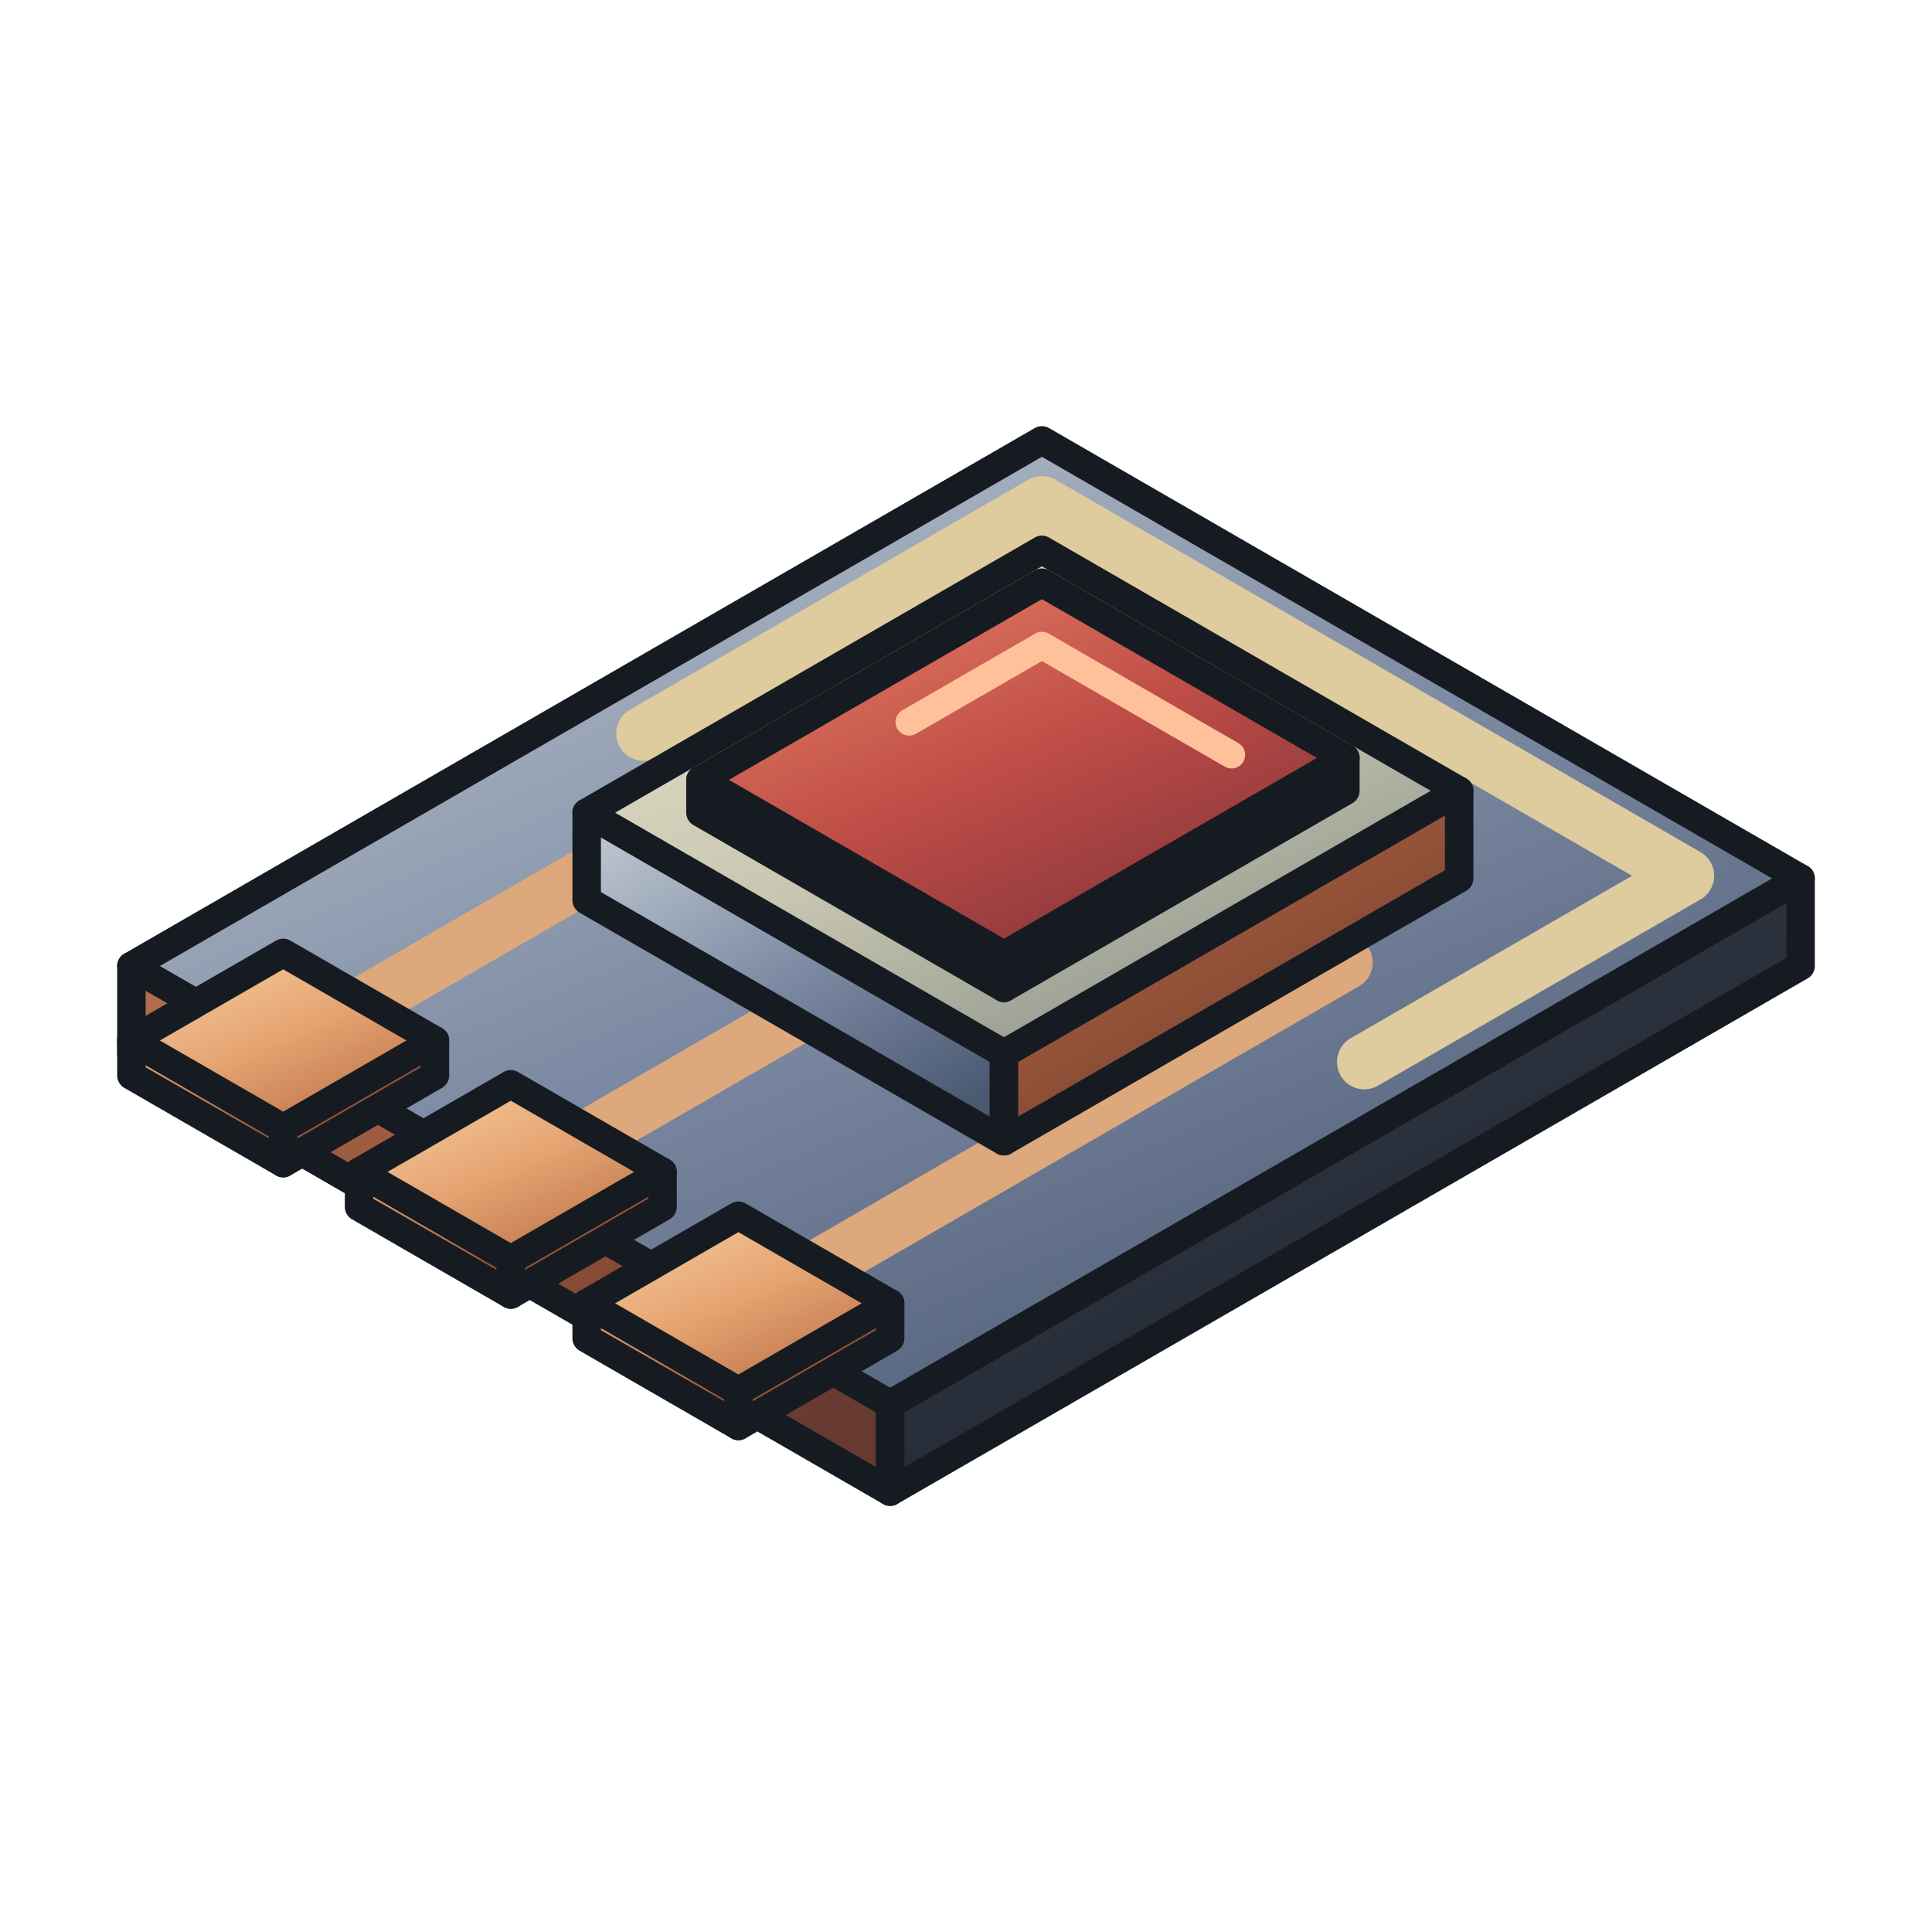
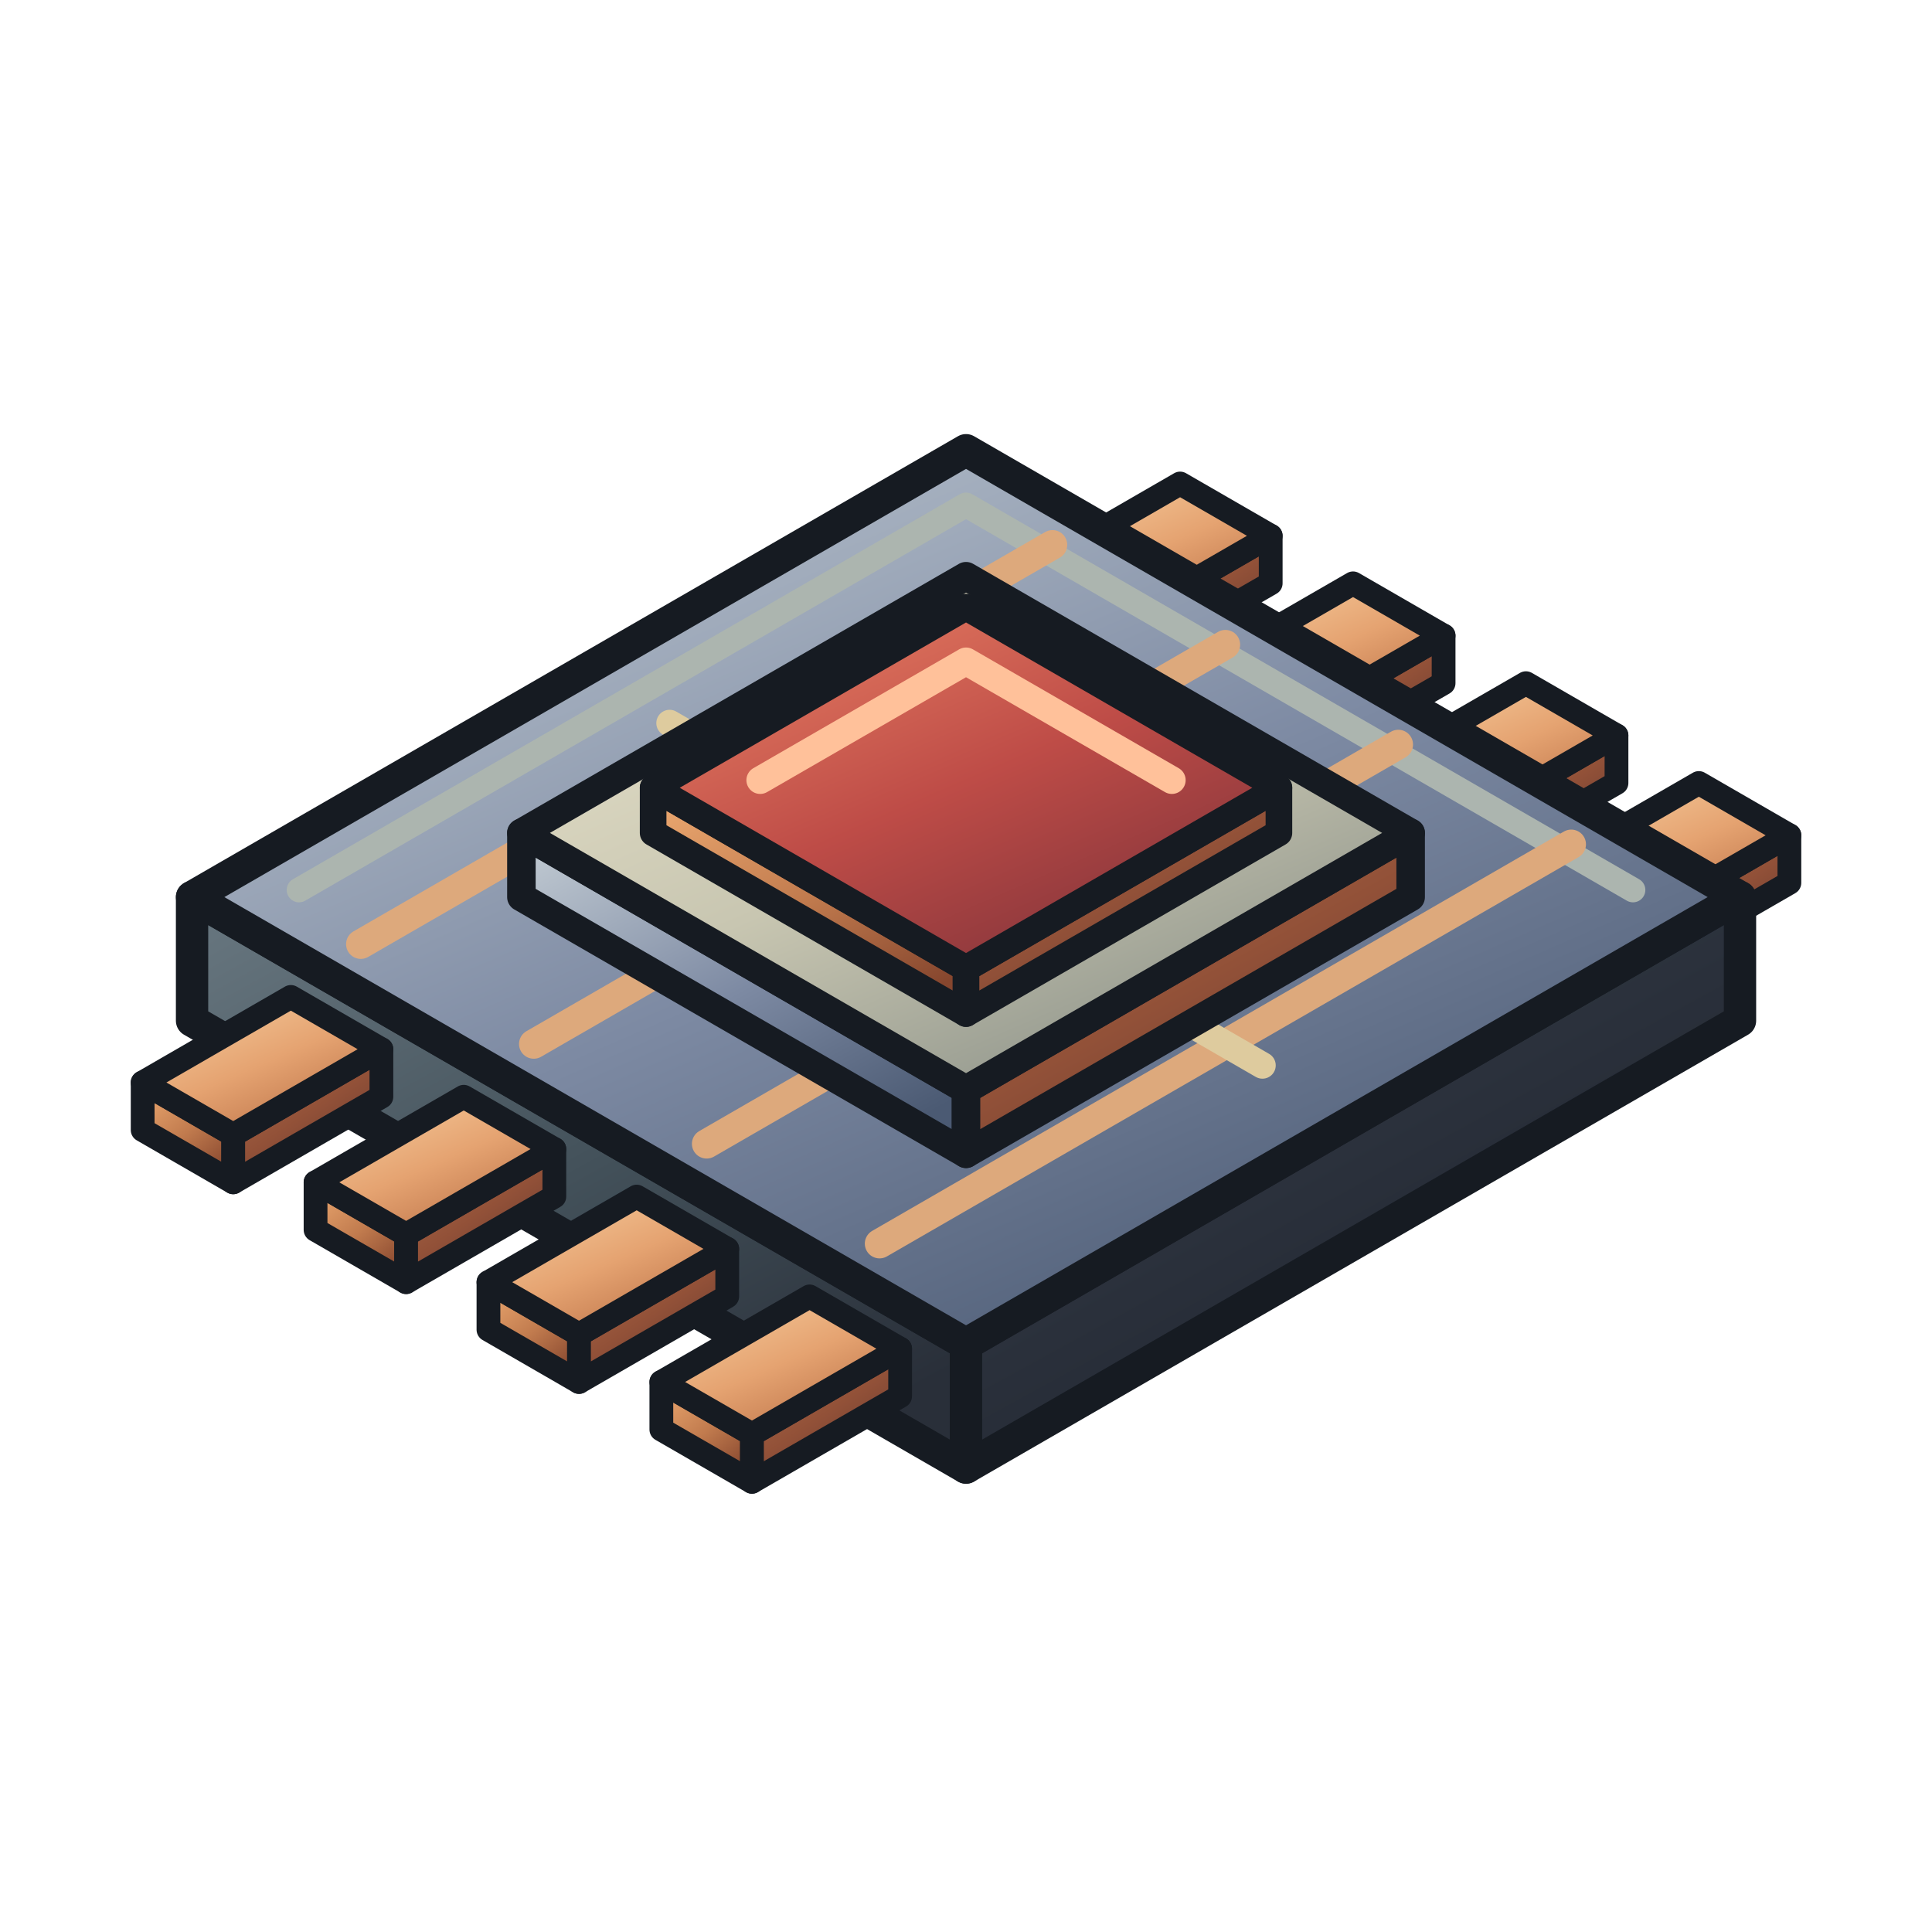
- <svg xmlns="http://www.w3.org/2000/svg" width="128" height="128" viewBox="-23.785 -12.053 44.105 44.105">
+ <svg xmlns="http://www.w3.org/2000/svg" width="128" height="128" viewBox="-20.321 -12.071 40.641 40.641">
  <defs>
    <linearGradient id="shade-argil" x1="0%" y1="0%" x2="75%" y2="100%">
      <stop offset="0" stop-color="#c5ced5" />
      <stop offset=".55" stop-color="#7d8aa3" />
      <stop offset="1" stop-color="#4b5a73" />
+     </linearGradient>
+     <linearGradient id="shade-body" x1="0%" y1="0%" x2="75%" y2="100%">
+       <stop offset="0" stop-color="#697881" />
+       <stop offset=".55" stop-color="#43515a" />
+       <stop offset="1" stop-color="#292f39" />
    </linearGradient>
    <linearGradient id="shade-ceramic" x1="0%" y1="0%" x2="75%" y2="100%">
      <stop offset="0" stop-color="#ece6ce" />
      <stop offset=".55" stop-color="#c8c6b1" />
      <stop offset="1" stop-color="#8a9088" />
    </linearGradient>
    <linearGradient id="shade-copper" x1="0%" y1="0%" x2="75%" y2="100%">
      <stop offset="0" stop-color="#efac73" />
      <stop offset=".55" stop-color="#c17b4e" />
      <stop offset="1" stop-color="#86462e" />
    </linearGradient>
    <linearGradient id="shade-copper_dark" x1="0%" y1="0%" x2="75%" y2="100%">
      <stop offset="0" stop-color="#b47150" />
      <stop offset=".55" stop-color="#925138" />
      <stop offset="1" stop-color="#663931" />
    </linearGradient>
    <linearGradient id="shade-copper_light" x1="0%" y1="0%" x2="75%" y2="100%">
      <stop offset="0" stop-color="#f9d3a4" />
      <stop offset=".55" stop-color="#e5a371" />
      <stop offset="1" stop-color="#ba7046" />
    </linearGradient>
    <linearGradient id="shade-redstone" x1="0%" y1="0%" x2="75%" y2="100%">
      <stop offset="0" stop-color="#ed8667" />
      <stop offset=".55" stop-color="#be4c47" />
      <stop offset="1" stop-color="#81333a" />
    </linearGradient>
    <linearGradient id="shade-shadow" x1="0%" y1="0%" x2="75%" y2="100%">
      <stop offset="0" stop-color="#39434c" />
      <stop offset=".55" stop-color="#2a303b" />
      <stop offset="1" stop-color="#1c222b" />
    </linearGradient>
  </defs>
-   <polygon points="-20.785,12 -3.464,22 -3.464,20 -20.785,10" fill="url(#shade-copper_dark)" stroke="#161b22" stroke-width="0.65" stroke-linejoin="round" />
-   <polygon points="17.32,10 -3.464,22 -3.464,20 17.32,8" fill="url(#shade-shadow)" stroke="#161b22" stroke-width="0.65" stroke-linejoin="round" />
-   <polygon points="0,-2 17.32,8 -3.464,20 -20.785,10" fill="url(#shade-argil)" stroke="#161b22" stroke-width="0.65" stroke-linejoin="round" />
-   <polyline points="-9.093,4.69 0,-0.56 14.722,7.94 7.361,12.19" fill="none" stroke="#decb9e" stroke-width="1.25" stroke-linecap="round" stroke-linejoin="round" />
-   <polyline points="-3.464,3.92 -13.856,9.92 -16.454,11.42" fill="none" stroke="#dda97c" stroke-width="1.25" stroke-linecap="round" stroke-linejoin="round" />
-   <polyline points="6.928,9.92 -3.464,15.92 -6.062,17.42" fill="none" stroke="#dda97c" stroke-width="1.25" stroke-linecap="round" stroke-linejoin="round" />
-   <polyline points="-5.196,10.92 -11.258,14.42" fill="none" stroke="#dda97c" stroke-width="1.25" stroke-linecap="round" stroke-linejoin="round" />
-   <polygon points="-20.785,12.5 -17.32,14.5 -17.32,13.7 -20.785,11.7" fill="url(#shade-copper)" stroke="#161b22" stroke-width="0.65" stroke-linejoin="round" />
-   <polygon points="-13.856,12.5 -17.32,14.5 -17.32,13.7 -13.856,11.7" fill="url(#shade-copper_dark)" stroke="#161b22" stroke-width="0.65" stroke-linejoin="round" />
-   <polygon points="-17.32,9.7 -13.856,11.7 -17.32,13.7 -20.785,11.7" fill="url(#shade-copper_light)" stroke="#161b22" stroke-width="0.65" stroke-linejoin="round" />
-   <polygon points="-15.588,15.5 -12.124,17.5 -12.124,16.7 -15.588,14.7" fill="url(#shade-copper)" stroke="#161b22" stroke-width="0.65" stroke-linejoin="round" />
-   <polygon points="-8.66,15.5 -12.124,17.5 -12.124,16.7 -8.66,14.7" fill="url(#shade-copper_dark)" stroke="#161b22" stroke-width="0.65" stroke-linejoin="round" />
-   <polygon points="-12.124,12.7 -8.66,14.7 -12.124,16.7 -15.588,14.7" fill="url(#shade-copper_light)" stroke="#161b22" stroke-width="0.65" stroke-linejoin="round" />
-   <polygon points="-10.392,18.5 -6.928,20.5 -6.928,19.7 -10.392,17.7" fill="url(#shade-copper)" stroke="#161b22" stroke-width="0.65" stroke-linejoin="round" />
-   <polygon points="-3.464,18.5 -6.928,20.5 -6.928,19.7 -3.464,17.7" fill="url(#shade-copper_dark)" stroke="#161b22" stroke-width="0.65" stroke-linejoin="round" />
-   <polygon points="-6.928,15.7 -3.464,17.7 -6.928,19.7 -10.392,17.7" fill="url(#shade-copper_light)" stroke="#161b22" stroke-width="0.65" stroke-linejoin="round" />
-   <polygon points="-10.392,8.5 -0.866,14 -0.866,12 -10.392,6.5" fill="url(#shade-argil)" stroke="#161b22" stroke-width="0.65" stroke-linejoin="round" />
-   <polygon points="9.526,8 -0.866,14 -0.866,12 9.526,6" fill="url(#shade-copper_dark)" stroke="#161b22" stroke-width="0.65" stroke-linejoin="round" />
-   <polygon points="0,0.5 9.526,6 -0.866,12 -10.392,6.5" fill="url(#shade-ceramic)" stroke="#161b22" stroke-width="0.65" stroke-linejoin="round" />
-   <polygon points="-7.794,6.5 -0.866,10.5 -0.866,9.75 -7.794,5.75" fill="url(#shade-copper)" stroke="#161b22" stroke-width="0.65" stroke-linejoin="round" />
-   <polygon points="6.928,6 -0.866,10.5 -0.866,9.75 6.928,5.25" fill="url(#shade-copper_dark)" stroke="#161b22" stroke-width="0.65" stroke-linejoin="round" />
-   <polygon points="0,1.25 6.928,5.25 -0.866,9.75 -7.794,5.75" fill="url(#shade-redstone)" stroke="#161b22" stroke-width="0.65" stroke-linejoin="round" />
-   <polyline points="-3.031,4.43 0,2.68 4.33,5.18" fill="none" stroke="#ffc19a" stroke-width="0.62" stroke-linecap="round" stroke-linejoin="round" />
+   <polygon points="1.386,0.9 3.291,2 3.291,1 1.386,-0.1" fill="url(#shade-copper)" stroke="#161b22" stroke-width="0.5" stroke-linejoin="round" />
+   <polygon points="6.409,0.2 3.291,2 3.291,1 6.409,-0.8" fill="url(#shade-copper_dark)" stroke="#161b22" stroke-width="0.5" stroke-linejoin="round" />
+   <polygon points="4.503,-1.9 6.409,-0.8 3.291,1 1.386,-0.1" fill="url(#shade-copper_light)" stroke="#161b22" stroke-width="0.5" stroke-linejoin="round" />
+   <polygon points="5.023,3 6.928,4.1 6.928,3.1 5.023,2" fill="url(#shade-copper)" stroke="#161b22" stroke-width="0.5" stroke-linejoin="round" />
+   <polygon points="10.046,2.3 6.928,4.1 6.928,3.1 10.046,1.3" fill="url(#shade-copper_dark)" stroke="#161b22" stroke-width="0.5" stroke-linejoin="round" />
+   <polygon points="8.141,0.2 10.046,1.3 6.928,3.1 5.023,2" fill="url(#shade-copper_light)" stroke="#161b22" stroke-width="0.5" stroke-linejoin="round" />
+   <polygon points="8.66,5.1 10.566,6.2 10.566,5.2 8.66,4.1" fill="url(#shade-copper)" stroke="#161b22" stroke-width="0.5" stroke-linejoin="round" />
+   <polygon points="13.683,4.4 10.566,6.2 10.566,5.2 13.683,3.4" fill="url(#shade-copper_dark)" stroke="#161b22" stroke-width="0.5" stroke-linejoin="round" />
+   <polygon points="11.778,2.3 13.683,3.4 10.566,5.2 8.66,4.1" fill="url(#shade-copper_light)" stroke="#161b22" stroke-width="0.5" stroke-linejoin="round" />
+   <polygon points="12.298,7.2 14.203,8.3 14.203,7.3 12.298,6.2" fill="url(#shade-copper)" stroke="#161b22" stroke-width="0.5" stroke-linejoin="round" />
+   <polygon points="17.32,6.5 14.203,8.3 14.203,7.3 17.32,5.5" fill="url(#shade-copper_dark)" stroke="#161b22" stroke-width="0.5" stroke-linejoin="round" />
+   <polygon points="15.415,4.4 17.32,5.5 14.203,7.3 12.298,6.2" fill="url(#shade-copper_light)" stroke="#161b22" stroke-width="0.5" stroke-linejoin="round" />
+   <polygon points="-16.281,9.4 0,18.8 0,16.2 -16.281,6.8" fill="url(#shade-body)" stroke="#161b22" stroke-width="0.68" stroke-linejoin="round" />
+   <polygon points="16.281,9.4 0,18.8 0,16.2 16.281,6.8" fill="url(#shade-shadow)" stroke="#161b22" stroke-width="0.68" stroke-linejoin="round" />
+   <polygon points="0,-2.6 16.281,6.8 0,16.2 -16.281,6.8" fill="url(#shade-argil)" stroke="#161b22" stroke-width="0.68" stroke-linejoin="round" />
+   <polyline points="-14.03,6.65 0,-1.45 14.03,6.65" fill="none" stroke="#acb5af" stroke-width="0.52" stroke-linecap="round" stroke-linejoin="round" />
+   <polyline points="1.819,-0.61 -12.731,7.79" fill="none" stroke="#dda97c" stroke-width="0.62" stroke-linecap="round" stroke-linejoin="round" />
+   <polyline points="5.456,1.49 -9.093,9.89" fill="none" stroke="#dda97c" stroke-width="0.62" stroke-linecap="round" stroke-linejoin="round" />
+   <polyline points="9.093,3.59 -5.456,11.99" fill="none" stroke="#dda97c" stroke-width="0.62" stroke-linecap="round" stroke-linejoin="round" />
+   <polyline points="12.731,5.69 -1.819,14.09" fill="none" stroke="#dda97c" stroke-width="0.62" stroke-linecap="round" stroke-linejoin="round" />
+   <polyline points="-6.235,3.14 6.235,10.34" fill="none" stroke="#decb9e" stroke-width="0.56" stroke-linecap="round" stroke-linejoin="round" />
+   <polygon points="-9.353,6.8 0,12.2 0,10.85 -9.353,5.45" fill="url(#shade-argil)" stroke="#161b22" stroke-width="0.6" stroke-linejoin="round" />
+   <polygon points="9.353,6.8 0,12.2 0,10.85 9.353,5.45" fill="url(#shade-copper_dark)" stroke="#161b22" stroke-width="0.6" stroke-linejoin="round" />
+   <polygon points="0,0.05 9.353,5.45 0,10.85 -9.353,5.45" fill="url(#shade-ceramic)" stroke="#161b22" stroke-width="0.6" stroke-linejoin="round" />
+   <polygon points="-6.582,5.45 0,9.25 0,8.3 -6.582,4.5" fill="url(#shade-copper)" stroke="#161b22" stroke-width="0.56" stroke-linejoin="round" />
+   <polygon points="6.582,5.45 0,9.25 0,8.3 6.582,4.5" fill="url(#shade-copper_dark)" stroke="#161b22" stroke-width="0.56" stroke-linejoin="round" />
+   <polygon points="0,0.7 6.582,4.5 0,8.3 -6.582,4.5" fill="url(#shade-redstone)" stroke="#161b22" stroke-width="0.56" stroke-linejoin="round" />
+   <polyline points="-4.33,4.34 0,1.84 4.33,4.34" fill="none" stroke="#ffc19a" stroke-width="0.58" stroke-linecap="round" stroke-linejoin="round" />
+   <polygon points="-17.32,11.7 -15.415,12.8 -15.415,11.8 -17.32,10.7" fill="url(#shade-copper)" stroke="#161b22" stroke-width="0.5" stroke-linejoin="round" />
+   <polygon points="-12.298,11 -15.415,12.8 -15.415,11.8 -12.298,10" fill="url(#shade-copper_dark)" stroke="#161b22" stroke-width="0.5" stroke-linejoin="round" />
+   <polygon points="-14.203,8.9 -12.298,10 -15.415,11.8 -17.32,10.7" fill="url(#shade-copper_light)" stroke="#161b22" stroke-width="0.5" stroke-linejoin="round" />
+   <polygon points="-13.683,13.8 -11.778,14.9 -11.778,13.9 -13.683,12.8" fill="url(#shade-copper)" stroke="#161b22" stroke-width="0.5" stroke-linejoin="round" />
+   <polygon points="-8.66,13.1 -11.778,14.9 -11.778,13.9 -8.66,12.1" fill="url(#shade-copper_dark)" stroke="#161b22" stroke-width="0.5" stroke-linejoin="round" />
+   <polygon points="-10.566,11 -8.66,12.1 -11.778,13.9 -13.683,12.8" fill="url(#shade-copper_light)" stroke="#161b22" stroke-width="0.5" stroke-linejoin="round" />
+   <polygon points="-10.046,15.9 -8.141,17 -8.141,16 -10.046,14.9" fill="url(#shade-copper)" stroke="#161b22" stroke-width="0.5" stroke-linejoin="round" />
+   <polygon points="-5.023,15.2 -8.141,17 -8.141,16 -5.023,14.2" fill="url(#shade-copper_dark)" stroke="#161b22" stroke-width="0.5" stroke-linejoin="round" />
+   <polygon points="-6.928,13.1 -5.023,14.2 -8.141,16 -10.046,14.9" fill="url(#shade-copper_light)" stroke="#161b22" stroke-width="0.5" stroke-linejoin="round" />
+   <polygon points="-6.409,18 -4.503,19.1 -4.503,18.1 -6.409,17" fill="url(#shade-copper)" stroke="#161b22" stroke-width="0.5" stroke-linejoin="round" />
+   <polygon points="-1.386,17.3 -4.503,19.1 -4.503,18.1 -1.386,16.3" fill="url(#shade-copper_dark)" stroke="#161b22" stroke-width="0.5" stroke-linejoin="round" />
+   <polygon points="-3.291,15.2 -1.386,16.3 -4.503,18.1 -6.409,17" fill="url(#shade-copper_light)" stroke="#161b22" stroke-width="0.5" stroke-linejoin="round" />
</svg>
